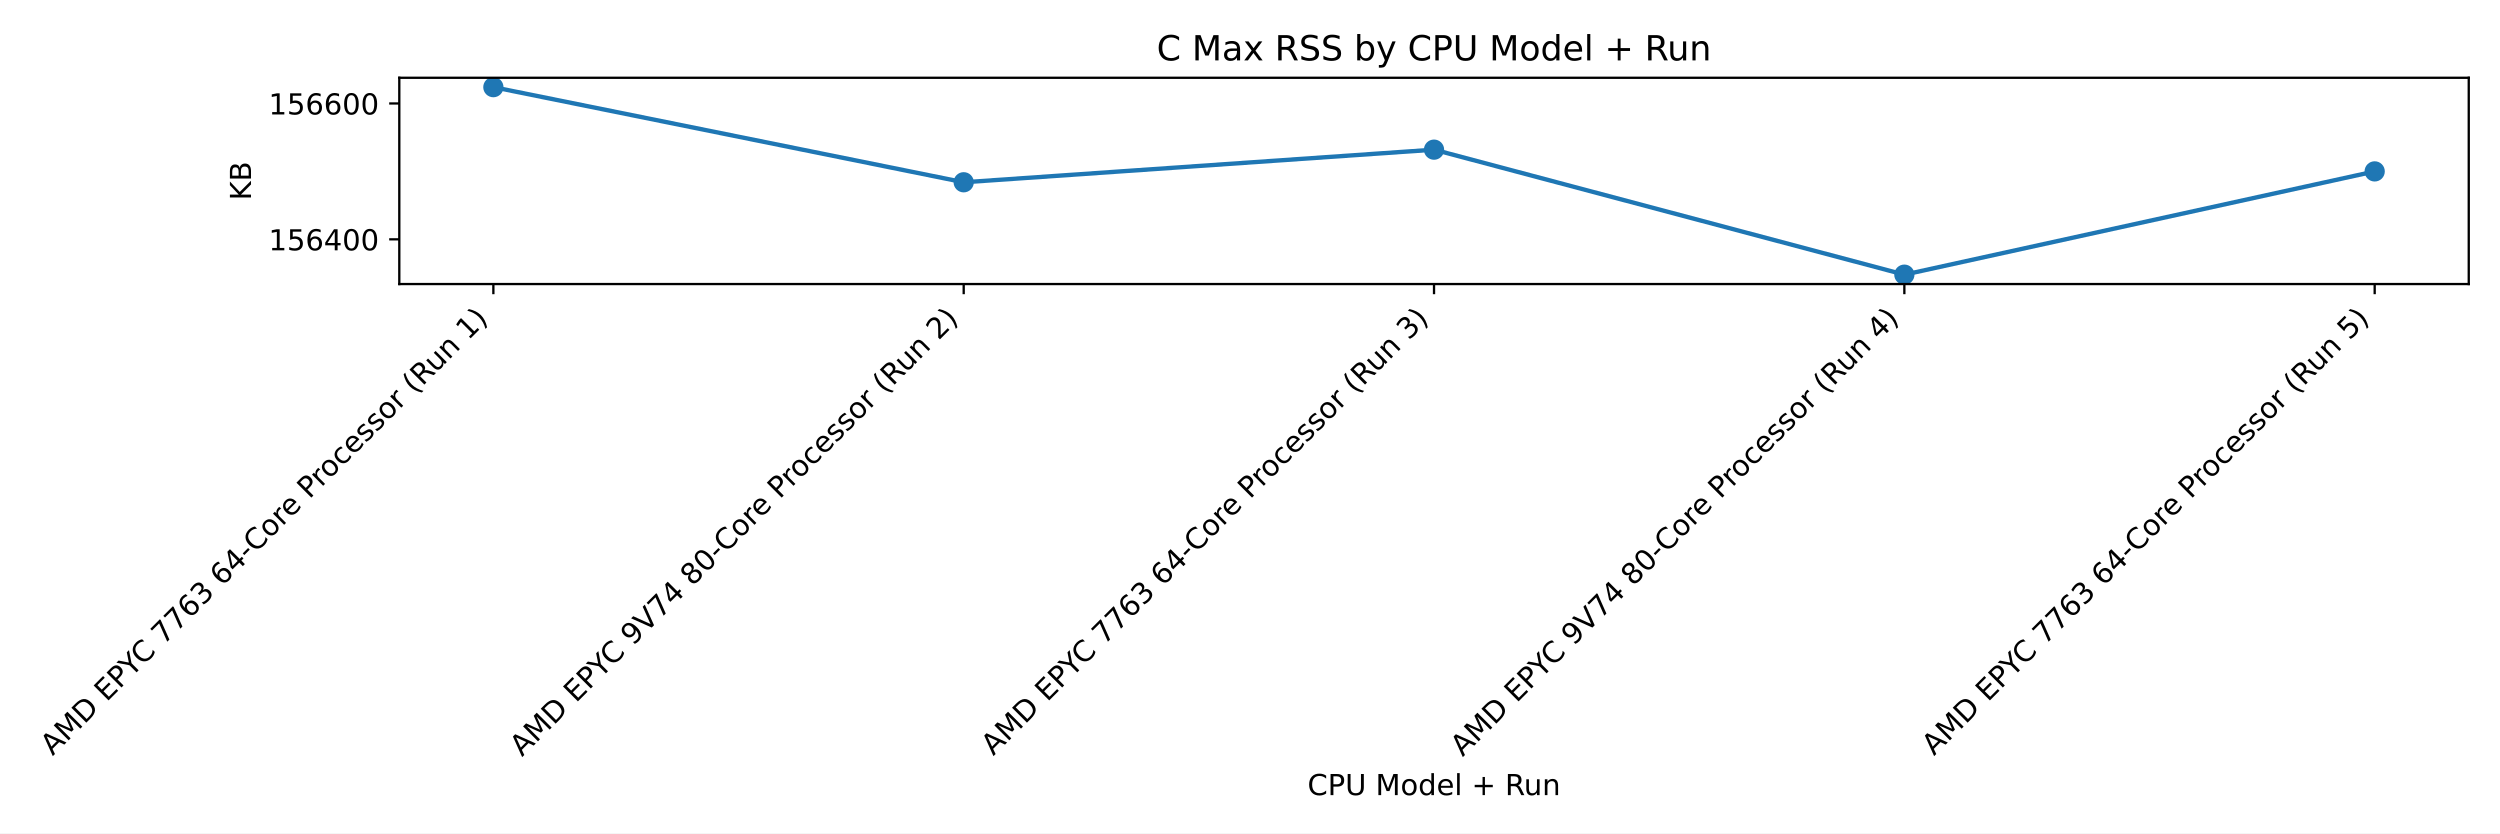
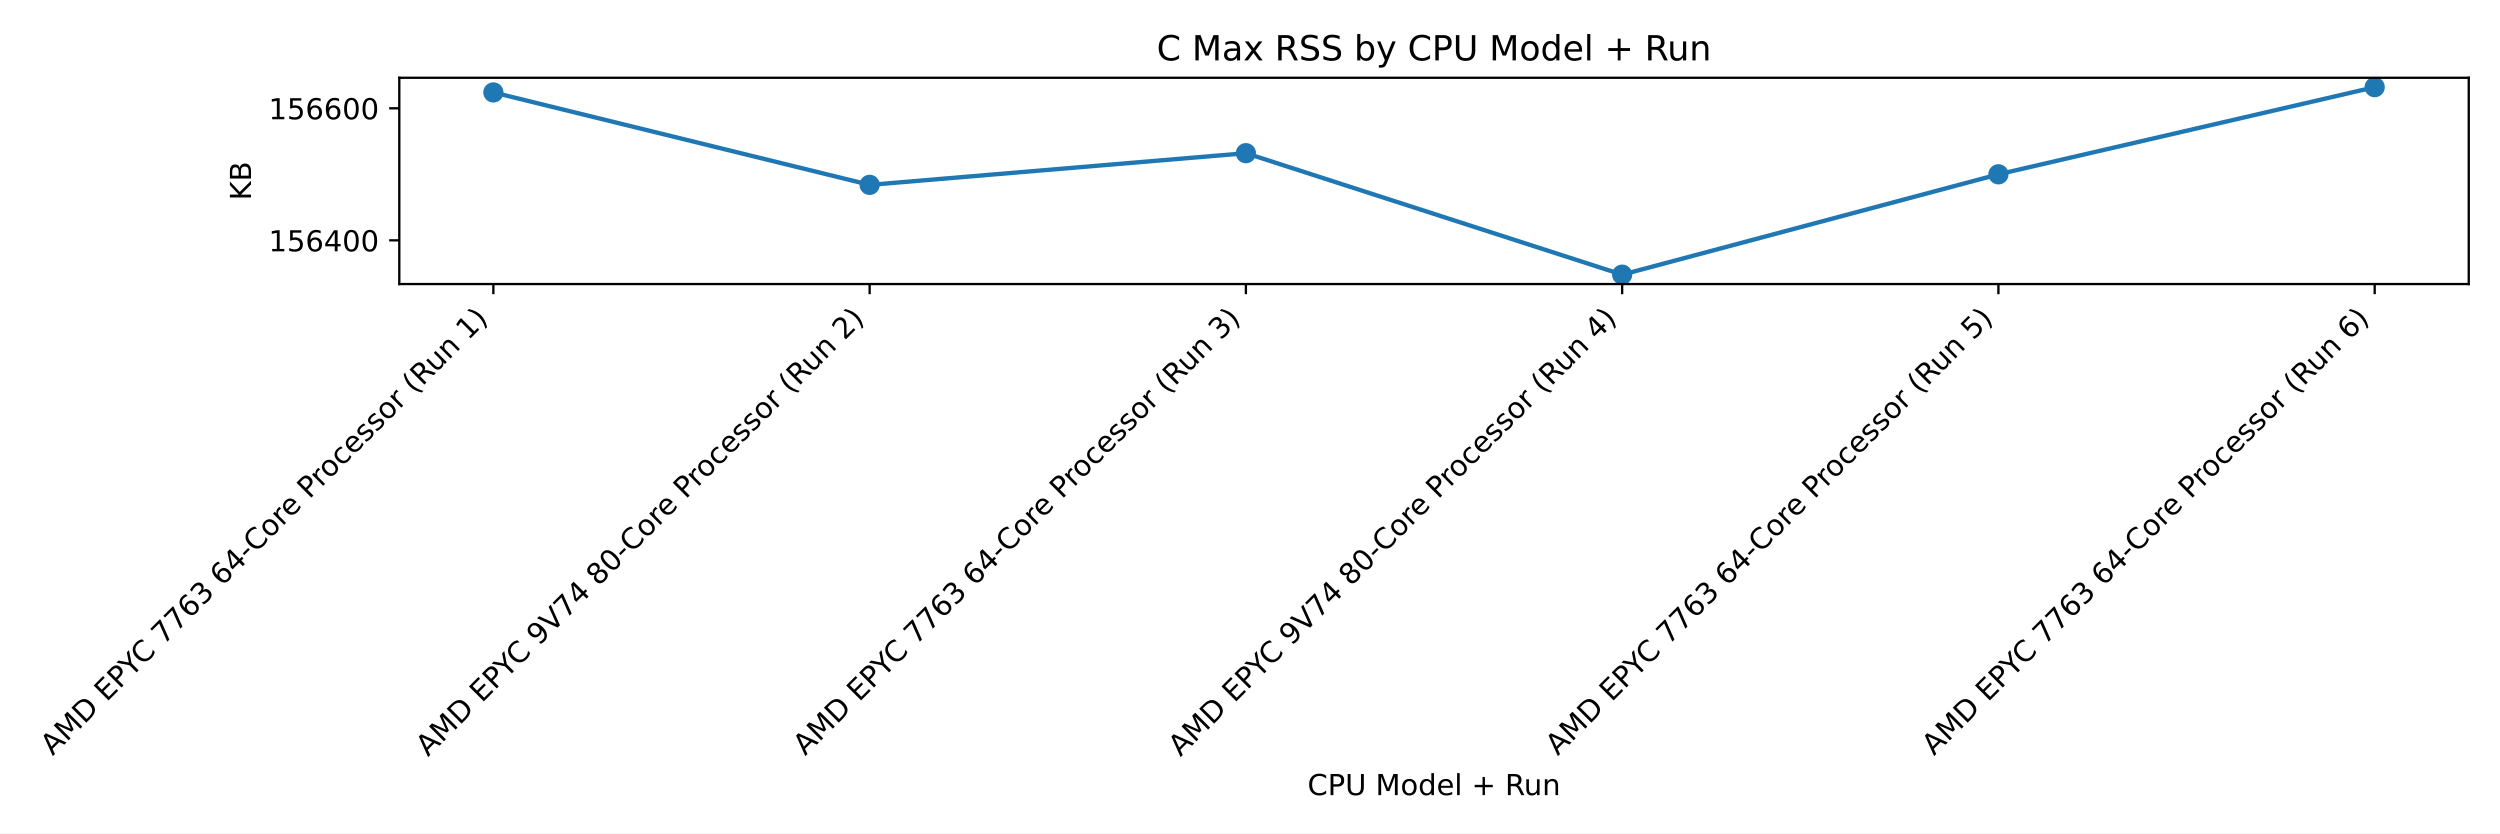
<svg xmlns="http://www.w3.org/2000/svg" xmlns:xlink="http://www.w3.org/1999/xlink" width="864pt" height="288pt" viewBox="0 0 864 288" version="1.1">
  <defs>
    <style type="text/css">*{stroke-linejoin: round; stroke-linecap: butt}</style>
  </defs>
  <g id="figure_1">
    <g id="patch_1">
      <path d="M 0 288  L 864 288  L 864 0  L 0 0  z " style="fill: #ffffff" />
    </g>
    <g id="axes_1">
      <g id="patch_2">
        <path d="M 137.999 98.166  L 853.2 98.166  L 853.2 26.88  L 137.999 26.88  z " style="fill: #ffffff" />
      </g>
      <g id="matplotlib.axis_1">
        <g id="xtick_1">
          <g id="line2d_1">
            <defs>
-               <path id="mcb0c5d08dc" d="M 0 0  L 0 3.5  " style="stroke: #000000; stroke-width: 0.8" />
+               <path id="m7f51d9551e" d="M 0 0  L 0 3.5  " style="stroke: #000000; stroke-width: 0.8" />
            </defs>
            <g>
-               <use xlink:href="#mcb0c5d08dc" x="170.508" y="98.166" style="stroke: #000000; stroke-width: 0.8" />
+               <use xlink:href="#m7f51d9551e" x="170.508" y="98.166" style="stroke: #000000; stroke-width: 0.8" />
            </g>
          </g>
          <g id="text_1">
            <g transform="translate(18.19508 261.3818) rotate(-45) scale(0.1 -0.1)">
              <defs>
                <path id="DejaVuSans-41" d="M 2188 4044  L 1331 1722  L 3047 1722  L 2188 4044  z M 1831 4666  L 2547 4666  L 4325 0  L 3669 0  L 3244 1197  L 1141 1197  L 716 0  L 50 0  L 1831 4666  z " transform="scale(0.015625)" />
                <path id="DejaVuSans-4d" d="M 628 4666  L 1569 4666  L 2759 1491  L 3956 4666  L 4897 4666  L 4897 0  L 4281 0  L 4281 4097  L 3078 897  L 2444 897  L 1241 4097  L 1241 0  L 628 0  L 628 4666  z " transform="scale(0.015625)" />
                <path id="DejaVuSans-44" d="M 1259 4147  L 1259 519  L 2022 519  Q 2988 519 3436 956  Q 3884 1394 3884 2338  Q 3884 3275 3436 3711  Q 2988 4147 2022 4147  L 1259 4147  z M 628 4666  L 1925 4666  Q 3281 4666 3915 4102  Q 4550 3538 4550 2338  Q 4550 1131 3912 565  Q 3275 0 1925 0  L 628 0  L 628 4666  z " transform="scale(0.015625)" />
                <path id="DejaVuSans-20" transform="scale(0.015625)" />
                <path id="DejaVuSans-45" d="M 628 4666  L 3578 4666  L 3578 4134  L 1259 4134  L 1259 2753  L 3481 2753  L 3481 2222  L 1259 2222  L 1259 531  L 3634 531  L 3634 0  L 628 0  L 628 4666  z " transform="scale(0.015625)" />
                <path id="DejaVuSans-50" d="M 1259 4147  L 1259 2394  L 2053 2394  Q 2494 2394 2734 2622  Q 2975 2850 2975 3272  Q 2975 3691 2734 3919  Q 2494 4147 2053 4147  L 1259 4147  z M 628 4666  L 2053 4666  Q 2838 4666 3239 4311  Q 3641 3956 3641 3272  Q 3641 2581 3239 2228  Q 2838 1875 2053 1875  L 1259 1875  L 1259 0  L 628 0  L 628 4666  z " transform="scale(0.015625)" />
                <path id="DejaVuSans-59" d="M -13 4666  L 666 4666  L 1959 2747  L 3244 4666  L 3922 4666  L 2272 2222  L 2272 0  L 1638 0  L 1638 2222  L -13 4666  z " transform="scale(0.015625)" />
                <path id="DejaVuSans-43" d="M 4122 4306  L 4122 3641  Q 3803 3938 3442 4084  Q 3081 4231 2675 4231  Q 1875 4231 1450 3742  Q 1025 3253 1025 2328  Q 1025 1406 1450 917  Q 1875 428 2675 428  Q 3081 428 3442 575  Q 3803 722 4122 1019  L 4122 359  Q 3791 134 3420 21  Q 3050 -91 2638 -91  Q 1578 -91 968 557  Q 359 1206 359 2328  Q 359 3453 968 4101  Q 1578 4750 2638 4750  Q 3056 4750 3426 4639  Q 3797 4528 4122 4306  z " transform="scale(0.015625)" />
                <path id="DejaVuSans-37" d="M 525 4666  L 3525 4666  L 3525 4397  L 1831 0  L 1172 0  L 2766 4134  L 525 4134  L 525 4666  z " transform="scale(0.015625)" />
                <path id="DejaVuSans-36" d="M 2113 2584  Q 1688 2584 1439 2293  Q 1191 2003 1191 1497  Q 1191 994 1439 701  Q 1688 409 2113 409  Q 2538 409 2786 701  Q 3034 994 3034 1497  Q 3034 2003 2786 2293  Q 2538 2584 2113 2584  z M 3366 4563  L 3366 3988  Q 3128 4100 2886 4159  Q 2644 4219 2406 4219  Q 1781 4219 1451 3797  Q 1122 3375 1075 2522  Q 1259 2794 1537 2939  Q 1816 3084 2150 3084  Q 2853 3084 3261 2657  Q 3669 2231 3669 1497  Q 3669 778 3244 343  Q 2819 -91 2113 -91  Q 1303 -91 875 529  Q 447 1150 447 2328  Q 447 3434 972 4092  Q 1497 4750 2381 4750  Q 2619 4750 2861 4703  Q 3103 4656 3366 4563  z " transform="scale(0.015625)" />
                <path id="DejaVuSans-33" d="M 2597 2516  Q 3050 2419 3304 2112  Q 3559 1806 3559 1356  Q 3559 666 3084 287  Q 2609 -91 1734 -91  Q 1441 -91 1130 -33  Q 819 25 488 141  L 488 750  Q 750 597 1062 519  Q 1375 441 1716 441  Q 2309 441 2620 675  Q 2931 909 2931 1356  Q 2931 1769 2642 2001  Q 2353 2234 1838 2234  L 1294 2234  L 1294 2753  L 1863 2753  Q 2328 2753 2575 2939  Q 2822 3125 2822 3475  Q 2822 3834 2567 4026  Q 2313 4219 1838 4219  Q 1578 4219 1281 4162  Q 984 4106 628 3988  L 628 4550  Q 988 4650 1302 4700  Q 1616 4750 1894 4750  Q 2613 4750 3031 4423  Q 3450 4097 3450 3541  Q 3450 3153 3228 2886  Q 3006 2619 2597 2516  z " transform="scale(0.015625)" />
                <path id="DejaVuSans-34" d="M 2419 4116  L 825 1625  L 2419 1625  L 2419 4116  z M 2253 4666  L 3047 4666  L 3047 1625  L 3713 1625  L 3713 1100  L 3047 1100  L 3047 0  L 2419 0  L 2419 1100  L 313 1100  L 313 1709  L 2253 4666  z " transform="scale(0.015625)" />
                <path id="DejaVuSans-2d" d="M 313 2009  L 1997 2009  L 1997 1497  L 313 1497  L 313 2009  z " transform="scale(0.015625)" />
                <path id="DejaVuSans-6f" d="M 1959 3097  Q 1497 3097 1228 2736  Q 959 2375 959 1747  Q 959 1119 1226 758  Q 1494 397 1959 397  Q 2419 397 2687 759  Q 2956 1122 2956 1747  Q 2956 2369 2687 2733  Q 2419 3097 1959 3097  z M 1959 3584  Q 2709 3584 3137 3096  Q 3566 2609 3566 1747  Q 3566 888 3137 398  Q 2709 -91 1959 -91  Q 1206 -91 779 398  Q 353 888 353 1747  Q 353 2609 779 3096  Q 1206 3584 1959 3584  z " transform="scale(0.015625)" />
                <path id="DejaVuSans-72" d="M 2631 2963  Q 2534 3019 2420 3045  Q 2306 3072 2169 3072  Q 1681 3072 1420 2755  Q 1159 2438 1159 1844  L 1159 0  L 581 0  L 581 3500  L 1159 3500  L 1159 2956  Q 1341 3275 1631 3429  Q 1922 3584 2338 3584  Q 2397 3584 2469 3576  Q 2541 3569 2628 3553  L 2631 2963  z " transform="scale(0.015625)" />
                <path id="DejaVuSans-65" d="M 3597 1894  L 3597 1613  L 953 1613  Q 991 1019 1311 708  Q 1631 397 2203 397  Q 2534 397 2845 478  Q 3156 559 3463 722  L 3463 178  Q 3153 47 2828 -22  Q 2503 -91 2169 -91  Q 1331 -91 842 396  Q 353 884 353 1716  Q 353 2575 817 3079  Q 1281 3584 2069 3584  Q 2775 3584 3186 3129  Q 3597 2675 3597 1894  z M 3022 2063  Q 3016 2534 2758 2815  Q 2500 3097 2075 3097  Q 1594 3097 1305 2825  Q 1016 2553 972 2059  L 3022 2063  z " transform="scale(0.015625)" />
                <path id="DejaVuSans-63" d="M 3122 3366  L 3122 2828  Q 2878 2963 2633 3030  Q 2388 3097 2138 3097  Q 1578 3097 1268 2742  Q 959 2388 959 1747  Q 959 1106 1268 751  Q 1578 397 2138 397  Q 2388 397 2633 464  Q 2878 531 3122 666  L 3122 134  Q 2881 22 2623 -34  Q 2366 -91 2075 -91  Q 1284 -91 818 406  Q 353 903 353 1747  Q 353 2603 823 3093  Q 1294 3584 2113 3584  Q 2378 3584 2631 3529  Q 2884 3475 3122 3366  z " transform="scale(0.015625)" />
                <path id="DejaVuSans-73" d="M 2834 3397  L 2834 2853  Q 2591 2978 2328 3040  Q 2066 3103 1784 3103  Q 1356 3103 1142 2972  Q 928 2841 928 2578  Q 928 2378 1081 2264  Q 1234 2150 1697 2047  L 1894 2003  Q 2506 1872 2764 1633  Q 3022 1394 3022 966  Q 3022 478 2636 193  Q 2250 -91 1575 -91  Q 1294 -91 989 -36  Q 684 19 347 128  L 347 722  Q 666 556 975 473  Q 1284 391 1588 391  Q 1994 391 2212 530  Q 2431 669 2431 922  Q 2431 1156 2273 1281  Q 2116 1406 1581 1522  L 1381 1569  Q 847 1681 609 1914  Q 372 2147 372 2553  Q 372 3047 722 3315  Q 1072 3584 1716 3584  Q 2034 3584 2315 3537  Q 2597 3491 2834 3397  z " transform="scale(0.015625)" />
                <path id="DejaVuSans-28" d="M 1984 4856  Q 1566 4138 1362 3434  Q 1159 2731 1159 2009  Q 1159 1288 1364 580  Q 1569 -128 1984 -844  L 1484 -844  Q 1016 -109 783 600  Q 550 1309 550 2009  Q 550 2706 781 3412  Q 1013 4119 1484 4856  L 1984 4856  z " transform="scale(0.015625)" />
                <path id="DejaVuSans-52" d="M 2841 2188  Q 3044 2119 3236 1894  Q 3428 1669 3622 1275  L 4263 0  L 3584 0  L 2988 1197  Q 2756 1666 2539 1819  Q 2322 1972 1947 1972  L 1259 1972  L 1259 0  L 628 0  L 628 4666  L 2053 4666  Q 2853 4666 3247 4331  Q 3641 3997 3641 3322  Q 3641 2881 3436 2590  Q 3231 2300 2841 2188  z M 1259 4147  L 1259 2491  L 2053 2491  Q 2509 2491 2742 2702  Q 2975 2913 2975 3322  Q 2975 3731 2742 3939  Q 2509 4147 2053 4147  L 1259 4147  z " transform="scale(0.015625)" />
                <path id="DejaVuSans-75" d="M 544 1381  L 544 3500  L 1119 3500  L 1119 1403  Q 1119 906 1312 657  Q 1506 409 1894 409  Q 2359 409 2629 706  Q 2900 1003 2900 1516  L 2900 3500  L 3475 3500  L 3475 0  L 2900 0  L 2900 538  Q 2691 219 2414 64  Q 2138 -91 1772 -91  Q 1169 -91 856 284  Q 544 659 544 1381  z M 1991 3584  L 1991 3584  z " transform="scale(0.015625)" />
                <path id="DejaVuSans-6e" d="M 3513 2113  L 3513 0  L 2938 0  L 2938 2094  Q 2938 2591 2744 2837  Q 2550 3084 2163 3084  Q 1697 3084 1428 2787  Q 1159 2491 1159 1978  L 1159 0  L 581 0  L 581 3500  L 1159 3500  L 1159 2956  Q 1366 3272 1645 3428  Q 1925 3584 2291 3584  Q 2894 3584 3203 3211  Q 3513 2838 3513 2113  z " transform="scale(0.015625)" />
                <path id="DejaVuSans-31" d="M 794 531  L 1825 531  L 1825 4091  L 703 3866  L 703 4441  L 1819 4666  L 2450 4666  L 2450 531  L 3481 531  L 3481 0  L 794 0  L 794 531  z " transform="scale(0.015625)" />
                <path id="DejaVuSans-29" d="M 513 4856  L 1013 4856  Q 1481 4119 1714 3412  Q 1947 2706 1947 2009  Q 1947 1309 1714 600  Q 1481 -109 1013 -844  L 513 -844  Q 928 -128 1133 580  Q 1338 1288 1338 2009  Q 1338 2731 1133 3434  Q 928 4138 513 4856  z " transform="scale(0.015625)" />
              </defs>
              <use xlink:href="#DejaVuSans-41" />
              <use xlink:href="#DejaVuSans-4d" transform="translate(68.4082 0)" />
              <use xlink:href="#DejaVuSans-44" transform="translate(154.6875 0)" />
              <use xlink:href="#DejaVuSans-20" transform="translate(231.6895 0)" />
              <use xlink:href="#DejaVuSans-45" transform="translate(263.4766 0)" />
              <use xlink:href="#DejaVuSans-50" transform="translate(326.6602 0)" />
              <use xlink:href="#DejaVuSans-59" transform="translate(384.7129 0)" />
              <use xlink:href="#DejaVuSans-43" transform="translate(440.2969 0)" />
              <use xlink:href="#DejaVuSans-20" transform="translate(510.1211 0)" />
              <use xlink:href="#DejaVuSans-37" transform="translate(541.9082 0)" />
              <use xlink:href="#DejaVuSans-37" transform="translate(605.5312 0)" />
              <use xlink:href="#DejaVuSans-36" transform="translate(669.1543 0)" />
              <use xlink:href="#DejaVuSans-33" transform="translate(732.7773 0)" />
              <use xlink:href="#DejaVuSans-20" transform="translate(796.4004 0)" />
              <use xlink:href="#DejaVuSans-36" transform="translate(828.1875 0)" />
              <use xlink:href="#DejaVuSans-34" transform="translate(891.8105 0)" />
              <use xlink:href="#DejaVuSans-2d" transform="translate(955.4336 0)" />
              <use xlink:href="#DejaVuSans-43" transform="translate(991.5176 0)" />
              <use xlink:href="#DejaVuSans-6f" transform="translate(1061.342 0)" />
              <use xlink:href="#DejaVuSans-72" transform="translate(1122.523 0)" />
              <use xlink:href="#DejaVuSans-65" transform="translate(1161.387 0)" />
              <use xlink:href="#DejaVuSans-20" transform="translate(1222.91 0)" />
              <use xlink:href="#DejaVuSans-50" transform="translate(1254.697 0)" />
              <use xlink:href="#DejaVuSans-72" transform="translate(1313.25 0)" />
              <use xlink:href="#DejaVuSans-6f" transform="translate(1352.113 0)" />
              <use xlink:href="#DejaVuSans-63" transform="translate(1413.295 0)" />
              <use xlink:href="#DejaVuSans-65" transform="translate(1468.275 0)" />
              <use xlink:href="#DejaVuSans-73" transform="translate(1529.799 0)" />
              <use xlink:href="#DejaVuSans-73" transform="translate(1581.898 0)" />
              <use xlink:href="#DejaVuSans-6f" transform="translate(1633.998 0)" />
              <use xlink:href="#DejaVuSans-72" transform="translate(1695.18 0)" />
              <use xlink:href="#DejaVuSans-20" transform="translate(1736.293 0)" />
              <use xlink:href="#DejaVuSans-28" transform="translate(1768.08 0)" />
              <use xlink:href="#DejaVuSans-52" transform="translate(1807.094 0)" />
              <use xlink:href="#DejaVuSans-75" transform="translate(1872.076 0)" />
              <use xlink:href="#DejaVuSans-6e" transform="translate(1935.455 0)" />
              <use xlink:href="#DejaVuSans-20" transform="translate(1998.834 0)" />
              <use xlink:href="#DejaVuSans-31" transform="translate(2030.621 0)" />
              <use xlink:href="#DejaVuSans-29" transform="translate(2094.244 0)" />
            </g>
          </g>
        </g>
        <g id="xtick_2">
          <g id="line2d_2">
            <g>
-               <use xlink:href="#mcb0c5d08dc" x="333.054" y="98.166" style="stroke: #000000; stroke-width: 0.8" />
+               <use xlink:href="#m7f51d9551e" x="300.545" y="98.166" style="stroke: #000000; stroke-width: 0.8" />
            </g>
          </g>
          <g id="text_2">
-             <g transform="translate(180.4027 261.7199) rotate(-45) scale(0.1 -0.1)">
+             <g transform="translate(147.8935 261.7199) rotate(-45) scale(0.1 -0.1)">
              <defs>
                <path id="DejaVuSans-39" d="M 703 97  L 703 672  Q 941 559 1184 500  Q 1428 441 1663 441  Q 2288 441 2617 861  Q 2947 1281 2994 2138  Q 2813 1869 2534 1725  Q 2256 1581 1919 1581  Q 1219 1581 811 2004  Q 403 2428 403 3163  Q 403 3881 828 4315  Q 1253 4750 1959 4750  Q 2769 4750 3195 4129  Q 3622 3509 3622 2328  Q 3622 1225 3098 567  Q 2575 -91 1691 -91  Q 1453 -91 1209 -44  Q 966 3 703 97  z M 1959 2075  Q 2384 2075 2632 2365  Q 2881 2656 2881 3163  Q 2881 3666 2632 3958  Q 2384 4250 1959 4250  Q 1534 4250 1286 3958  Q 1038 3666 1038 3163  Q 1038 2656 1286 2365  Q 1534 2075 1959 2075  z " transform="scale(0.015625)" />
                <path id="DejaVuSans-56" d="M 1831 0  L 50 4666  L 709 4666  L 2188 738  L 3669 4666  L 4325 4666  L 2547 0  L 1831 0  z " transform="scale(0.015625)" />
                <path id="DejaVuSans-38" d="M 2034 2216  Q 1584 2216 1326 1975  Q 1069 1734 1069 1313  Q 1069 891 1326 650  Q 1584 409 2034 409  Q 2484 409 2743 651  Q 3003 894 3003 1313  Q 3003 1734 2745 1975  Q 2488 2216 2034 2216  z M 1403 2484  Q 997 2584 770 2862  Q 544 3141 544 3541  Q 544 4100 942 4425  Q 1341 4750 2034 4750  Q 2731 4750 3128 4425  Q 3525 4100 3525 3541  Q 3525 3141 3298 2862  Q 3072 2584 2669 2484  Q 3125 2378 3379 2068  Q 3634 1759 3634 1313  Q 3634 634 3220 271  Q 2806 -91 2034 -91  Q 1263 -91 848 271  Q 434 634 434 1313  Q 434 1759 690 2068  Q 947 2378 1403 2484  z M 1172 3481  Q 1172 3119 1398 2916  Q 1625 2713 2034 2713  Q 2441 2713 2670 2916  Q 2900 3119 2900 3481  Q 2900 3844 2670 4047  Q 2441 4250 2034 4250  Q 1625 4250 1398 4047  Q 1172 3844 1172 3481  z " transform="scale(0.015625)" />
                <path id="DejaVuSans-30" d="M 2034 4250  Q 1547 4250 1301 3770  Q 1056 3291 1056 2328  Q 1056 1369 1301 889  Q 1547 409 2034 409  Q 2525 409 2770 889  Q 3016 1369 3016 2328  Q 3016 3291 2770 3770  Q 2525 4250 2034 4250  z M 2034 4750  Q 2819 4750 3233 4129  Q 3647 3509 3647 2328  Q 3647 1150 3233 529  Q 2819 -91 2034 -91  Q 1250 -91 836 529  Q 422 1150 422 2328  Q 422 3509 836 4129  Q 1250 4750 2034 4750  z " transform="scale(0.015625)" />
                <path id="DejaVuSans-32" d="M 1228 531  L 3431 531  L 3431 0  L 469 0  L 469 531  Q 828 903 1448 1529  Q 2069 2156 2228 2338  Q 2531 2678 2651 2914  Q 2772 3150 2772 3378  Q 2772 3750 2511 3984  Q 2250 4219 1831 4219  Q 1534 4219 1204 4116  Q 875 4013 500 3803  L 500 4441  Q 881 4594 1212 4672  Q 1544 4750 1819 4750  Q 2544 4750 2975 4387  Q 3406 4025 3406 3419  Q 3406 3131 3298 2873  Q 3191 2616 2906 2266  Q 2828 2175 2409 1742  Q 1991 1309 1228 531  z " transform="scale(0.015625)" />
              </defs>
              <use xlink:href="#DejaVuSans-41" />
              <use xlink:href="#DejaVuSans-4d" transform="translate(68.4082 0)" />
              <use xlink:href="#DejaVuSans-44" transform="translate(154.6875 0)" />
              <use xlink:href="#DejaVuSans-20" transform="translate(231.6895 0)" />
              <use xlink:href="#DejaVuSans-45" transform="translate(263.4766 0)" />
              <use xlink:href="#DejaVuSans-50" transform="translate(326.6602 0)" />
              <use xlink:href="#DejaVuSans-59" transform="translate(384.7129 0)" />
              <use xlink:href="#DejaVuSans-43" transform="translate(440.2969 0)" />
              <use xlink:href="#DejaVuSans-20" transform="translate(510.1211 0)" />
              <use xlink:href="#DejaVuSans-39" transform="translate(541.9082 0)" />
              <use xlink:href="#DejaVuSans-56" transform="translate(605.5312 0)" />
              <use xlink:href="#DejaVuSans-37" transform="translate(673.9395 0)" />
              <use xlink:href="#DejaVuSans-34" transform="translate(737.5625 0)" />
              <use xlink:href="#DejaVuSans-20" transform="translate(801.1855 0)" />
              <use xlink:href="#DejaVuSans-38" transform="translate(832.9727 0)" />
              <use xlink:href="#DejaVuSans-30" transform="translate(896.5957 0)" />
              <use xlink:href="#DejaVuSans-2d" transform="translate(960.2188 0)" />
              <use xlink:href="#DejaVuSans-43" transform="translate(996.3027 0)" />
              <use xlink:href="#DejaVuSans-6f" transform="translate(1066.127 0)" />
              <use xlink:href="#DejaVuSans-72" transform="translate(1127.309 0)" />
              <use xlink:href="#DejaVuSans-65" transform="translate(1166.172 0)" />
              <use xlink:href="#DejaVuSans-20" transform="translate(1227.695 0)" />
              <use xlink:href="#DejaVuSans-50" transform="translate(1259.482 0)" />
              <use xlink:href="#DejaVuSans-72" transform="translate(1318.035 0)" />
              <use xlink:href="#DejaVuSans-6f" transform="translate(1356.898 0)" />
              <use xlink:href="#DejaVuSans-63" transform="translate(1418.08 0)" />
              <use xlink:href="#DejaVuSans-65" transform="translate(1473.061 0)" />
              <use xlink:href="#DejaVuSans-73" transform="translate(1534.584 0)" />
              <use xlink:href="#DejaVuSans-73" transform="translate(1586.684 0)" />
              <use xlink:href="#DejaVuSans-6f" transform="translate(1638.783 0)" />
              <use xlink:href="#DejaVuSans-72" transform="translate(1699.965 0)" />
              <use xlink:href="#DejaVuSans-20" transform="translate(1741.078 0)" />
              <use xlink:href="#DejaVuSans-28" transform="translate(1772.865 0)" />
              <use xlink:href="#DejaVuSans-52" transform="translate(1811.879 0)" />
              <use xlink:href="#DejaVuSans-75" transform="translate(1876.861 0)" />
              <use xlink:href="#DejaVuSans-6e" transform="translate(1940.24 0)" />
              <use xlink:href="#DejaVuSans-20" transform="translate(2003.619 0)" />
              <use xlink:href="#DejaVuSans-32" transform="translate(2035.406 0)" />
              <use xlink:href="#DejaVuSans-29" transform="translate(2099.029 0)" />
            </g>
          </g>
        </g>
        <g id="xtick_3">
          <g id="line2d_3">
            <g>
-               <use xlink:href="#mcb0c5d08dc" x="495.599" y="98.166" style="stroke: #000000; stroke-width: 0.8" />
+               <use xlink:href="#m7f51d9551e" x="430.581" y="98.166" style="stroke: #000000; stroke-width: 0.8" />
            </g>
          </g>
          <g id="text_3">
-             <g transform="translate(343.2865 261.3818) rotate(-45) scale(0.1 -0.1)">
+             <g transform="translate(278.2682 261.3818) rotate(-45) scale(0.1 -0.1)">
              <use xlink:href="#DejaVuSans-41" />
              <use xlink:href="#DejaVuSans-4d" transform="translate(68.4082 0)" />
              <use xlink:href="#DejaVuSans-44" transform="translate(154.6875 0)" />
              <use xlink:href="#DejaVuSans-20" transform="translate(231.6895 0)" />
              <use xlink:href="#DejaVuSans-45" transform="translate(263.4766 0)" />
              <use xlink:href="#DejaVuSans-50" transform="translate(326.6602 0)" />
              <use xlink:href="#DejaVuSans-59" transform="translate(384.7129 0)" />
              <use xlink:href="#DejaVuSans-43" transform="translate(440.2969 0)" />
              <use xlink:href="#DejaVuSans-20" transform="translate(510.1211 0)" />
              <use xlink:href="#DejaVuSans-37" transform="translate(541.9082 0)" />
              <use xlink:href="#DejaVuSans-37" transform="translate(605.5312 0)" />
              <use xlink:href="#DejaVuSans-36" transform="translate(669.1543 0)" />
              <use xlink:href="#DejaVuSans-33" transform="translate(732.7773 0)" />
              <use xlink:href="#DejaVuSans-20" transform="translate(796.4004 0)" />
              <use xlink:href="#DejaVuSans-36" transform="translate(828.1875 0)" />
              <use xlink:href="#DejaVuSans-34" transform="translate(891.8105 0)" />
              <use xlink:href="#DejaVuSans-2d" transform="translate(955.4336 0)" />
              <use xlink:href="#DejaVuSans-43" transform="translate(991.5176 0)" />
              <use xlink:href="#DejaVuSans-6f" transform="translate(1061.342 0)" />
              <use xlink:href="#DejaVuSans-72" transform="translate(1122.523 0)" />
              <use xlink:href="#DejaVuSans-65" transform="translate(1161.387 0)" />
              <use xlink:href="#DejaVuSans-20" transform="translate(1222.91 0)" />
              <use xlink:href="#DejaVuSans-50" transform="translate(1254.697 0)" />
              <use xlink:href="#DejaVuSans-72" transform="translate(1313.25 0)" />
              <use xlink:href="#DejaVuSans-6f" transform="translate(1352.113 0)" />
              <use xlink:href="#DejaVuSans-63" transform="translate(1413.295 0)" />
              <use xlink:href="#DejaVuSans-65" transform="translate(1468.275 0)" />
              <use xlink:href="#DejaVuSans-73" transform="translate(1529.799 0)" />
              <use xlink:href="#DejaVuSans-73" transform="translate(1581.898 0)" />
              <use xlink:href="#DejaVuSans-6f" transform="translate(1633.998 0)" />
              <use xlink:href="#DejaVuSans-72" transform="translate(1695.18 0)" />
              <use xlink:href="#DejaVuSans-20" transform="translate(1736.293 0)" />
              <use xlink:href="#DejaVuSans-28" transform="translate(1768.08 0)" />
              <use xlink:href="#DejaVuSans-52" transform="translate(1807.094 0)" />
              <use xlink:href="#DejaVuSans-75" transform="translate(1872.076 0)" />
              <use xlink:href="#DejaVuSans-6e" transform="translate(1935.455 0)" />
              <use xlink:href="#DejaVuSans-20" transform="translate(1998.834 0)" />
              <use xlink:href="#DejaVuSans-33" transform="translate(2030.621 0)" />
              <use xlink:href="#DejaVuSans-29" transform="translate(2094.244 0)" />
            </g>
          </g>
        </g>
        <g id="xtick_4">
          <g id="line2d_4">
            <g>
-               <use xlink:href="#mcb0c5d08dc" x="658.145" y="98.166" style="stroke: #000000; stroke-width: 0.8" />
+               <use xlink:href="#m7f51d9551e" x="560.618" y="98.166" style="stroke: #000000; stroke-width: 0.8" />
            </g>
          </g>
          <g id="text_4">
-             <g transform="translate(505.4941 261.7199) rotate(-45) scale(0.1 -0.1)">
+             <g transform="translate(407.9667 261.7199) rotate(-45) scale(0.1 -0.1)">
              <use xlink:href="#DejaVuSans-41" />
              <use xlink:href="#DejaVuSans-4d" transform="translate(68.4082 0)" />
              <use xlink:href="#DejaVuSans-44" transform="translate(154.6875 0)" />
              <use xlink:href="#DejaVuSans-20" transform="translate(231.6895 0)" />
              <use xlink:href="#DejaVuSans-45" transform="translate(263.4766 0)" />
              <use xlink:href="#DejaVuSans-50" transform="translate(326.6602 0)" />
              <use xlink:href="#DejaVuSans-59" transform="translate(384.7129 0)" />
              <use xlink:href="#DejaVuSans-43" transform="translate(440.2969 0)" />
              <use xlink:href="#DejaVuSans-20" transform="translate(510.1211 0)" />
              <use xlink:href="#DejaVuSans-39" transform="translate(541.9082 0)" />
              <use xlink:href="#DejaVuSans-56" transform="translate(605.5312 0)" />
              <use xlink:href="#DejaVuSans-37" transform="translate(673.9395 0)" />
              <use xlink:href="#DejaVuSans-34" transform="translate(737.5625 0)" />
              <use xlink:href="#DejaVuSans-20" transform="translate(801.1855 0)" />
              <use xlink:href="#DejaVuSans-38" transform="translate(832.9727 0)" />
              <use xlink:href="#DejaVuSans-30" transform="translate(896.5957 0)" />
              <use xlink:href="#DejaVuSans-2d" transform="translate(960.2188 0)" />
              <use xlink:href="#DejaVuSans-43" transform="translate(996.3027 0)" />
              <use xlink:href="#DejaVuSans-6f" transform="translate(1066.127 0)" />
              <use xlink:href="#DejaVuSans-72" transform="translate(1127.309 0)" />
              <use xlink:href="#DejaVuSans-65" transform="translate(1166.172 0)" />
              <use xlink:href="#DejaVuSans-20" transform="translate(1227.695 0)" />
              <use xlink:href="#DejaVuSans-50" transform="translate(1259.482 0)" />
              <use xlink:href="#DejaVuSans-72" transform="translate(1318.035 0)" />
              <use xlink:href="#DejaVuSans-6f" transform="translate(1356.898 0)" />
              <use xlink:href="#DejaVuSans-63" transform="translate(1418.08 0)" />
              <use xlink:href="#DejaVuSans-65" transform="translate(1473.061 0)" />
              <use xlink:href="#DejaVuSans-73" transform="translate(1534.584 0)" />
              <use xlink:href="#DejaVuSans-73" transform="translate(1586.684 0)" />
              <use xlink:href="#DejaVuSans-6f" transform="translate(1638.783 0)" />
              <use xlink:href="#DejaVuSans-72" transform="translate(1699.965 0)" />
              <use xlink:href="#DejaVuSans-20" transform="translate(1741.078 0)" />
              <use xlink:href="#DejaVuSans-28" transform="translate(1772.865 0)" />
              <use xlink:href="#DejaVuSans-52" transform="translate(1811.879 0)" />
              <use xlink:href="#DejaVuSans-75" transform="translate(1876.861 0)" />
              <use xlink:href="#DejaVuSans-6e" transform="translate(1940.24 0)" />
              <use xlink:href="#DejaVuSans-20" transform="translate(2003.619 0)" />
              <use xlink:href="#DejaVuSans-34" transform="translate(2035.406 0)" />
              <use xlink:href="#DejaVuSans-29" transform="translate(2099.029 0)" />
            </g>
          </g>
        </g>
        <g id="xtick_5">
          <g id="line2d_5">
            <g>
-               <use xlink:href="#mcb0c5d08dc" x="820.691" y="98.166" style="stroke: #000000; stroke-width: 0.8" />
+               <use xlink:href="#m7f51d9551e" x="690.654" y="98.166" style="stroke: #000000; stroke-width: 0.8" />
            </g>
          </g>
          <g id="text_5">
-             <g transform="translate(668.3779 261.3818) rotate(-45) scale(0.1 -0.1)">
+             <g transform="translate(538.3413 261.3818) rotate(-45) scale(0.1 -0.1)">
              <defs>
                <path id="DejaVuSans-35" d="M 691 4666  L 3169 4666  L 3169 4134  L 1269 4134  L 1269 2991  Q 1406 3038 1543 3061  Q 1681 3084 1819 3084  Q 2600 3084 3056 2656  Q 3513 2228 3513 1497  Q 3513 744 3044 326  Q 2575 -91 1722 -91  Q 1428 -91 1123 -41  Q 819 9 494 109  L 494 744  Q 775 591 1075 516  Q 1375 441 1709 441  Q 2250 441 2565 725  Q 2881 1009 2881 1497  Q 2881 1984 2565 2268  Q 2250 2553 1709 2553  Q 1456 2553 1204 2497  Q 953 2441 691 2322  L 691 4666  z " transform="scale(0.015625)" />
              </defs>
              <use xlink:href="#DejaVuSans-41" />
              <use xlink:href="#DejaVuSans-4d" transform="translate(68.4082 0)" />
              <use xlink:href="#DejaVuSans-44" transform="translate(154.6875 0)" />
              <use xlink:href="#DejaVuSans-20" transform="translate(231.6895 0)" />
              <use xlink:href="#DejaVuSans-45" transform="translate(263.4766 0)" />
              <use xlink:href="#DejaVuSans-50" transform="translate(326.6602 0)" />
              <use xlink:href="#DejaVuSans-59" transform="translate(384.7129 0)" />
              <use xlink:href="#DejaVuSans-43" transform="translate(440.2969 0)" />
              <use xlink:href="#DejaVuSans-20" transform="translate(510.1211 0)" />
              <use xlink:href="#DejaVuSans-37" transform="translate(541.9082 0)" />
              <use xlink:href="#DejaVuSans-37" transform="translate(605.5312 0)" />
              <use xlink:href="#DejaVuSans-36" transform="translate(669.1543 0)" />
              <use xlink:href="#DejaVuSans-33" transform="translate(732.7773 0)" />
              <use xlink:href="#DejaVuSans-20" transform="translate(796.4004 0)" />
              <use xlink:href="#DejaVuSans-36" transform="translate(828.1875 0)" />
              <use xlink:href="#DejaVuSans-34" transform="translate(891.8105 0)" />
              <use xlink:href="#DejaVuSans-2d" transform="translate(955.4336 0)" />
              <use xlink:href="#DejaVuSans-43" transform="translate(991.5176 0)" />
              <use xlink:href="#DejaVuSans-6f" transform="translate(1061.342 0)" />
              <use xlink:href="#DejaVuSans-72" transform="translate(1122.523 0)" />
              <use xlink:href="#DejaVuSans-65" transform="translate(1161.387 0)" />
              <use xlink:href="#DejaVuSans-20" transform="translate(1222.91 0)" />
              <use xlink:href="#DejaVuSans-50" transform="translate(1254.697 0)" />
              <use xlink:href="#DejaVuSans-72" transform="translate(1313.25 0)" />
              <use xlink:href="#DejaVuSans-6f" transform="translate(1352.113 0)" />
              <use xlink:href="#DejaVuSans-63" transform="translate(1413.295 0)" />
              <use xlink:href="#DejaVuSans-65" transform="translate(1468.275 0)" />
              <use xlink:href="#DejaVuSans-73" transform="translate(1529.799 0)" />
              <use xlink:href="#DejaVuSans-73" transform="translate(1581.898 0)" />
              <use xlink:href="#DejaVuSans-6f" transform="translate(1633.998 0)" />
              <use xlink:href="#DejaVuSans-72" transform="translate(1695.18 0)" />
              <use xlink:href="#DejaVuSans-20" transform="translate(1736.293 0)" />
              <use xlink:href="#DejaVuSans-28" transform="translate(1768.08 0)" />
              <use xlink:href="#DejaVuSans-52" transform="translate(1807.094 0)" />
              <use xlink:href="#DejaVuSans-75" transform="translate(1872.076 0)" />
              <use xlink:href="#DejaVuSans-6e" transform="translate(1935.455 0)" />
              <use xlink:href="#DejaVuSans-20" transform="translate(1998.834 0)" />
              <use xlink:href="#DejaVuSans-35" transform="translate(2030.621 0)" />
              <use xlink:href="#DejaVuSans-29" transform="translate(2094.244 0)" />
            </g>
          </g>
        </g>
-         <g id="text_6">
+         <g id="xtick_6">
+           <g id="line2d_6">
+             <g>
+               <use xlink:href="#m7f51d9551e" x="820.691" y="98.166" style="stroke: #000000; stroke-width: 0.8" />
+             </g>
+           </g>
+           <g id="text_6">
+             <g transform="translate(668.3779 261.3818) rotate(-45) scale(0.1 -0.1)">
+               <use xlink:href="#DejaVuSans-41" />
+               <use xlink:href="#DejaVuSans-4d" transform="translate(68.4082 0)" />
+               <use xlink:href="#DejaVuSans-44" transform="translate(154.6875 0)" />
+               <use xlink:href="#DejaVuSans-20" transform="translate(231.6895 0)" />
+               <use xlink:href="#DejaVuSans-45" transform="translate(263.4766 0)" />
+               <use xlink:href="#DejaVuSans-50" transform="translate(326.6602 0)" />
+               <use xlink:href="#DejaVuSans-59" transform="translate(384.7129 0)" />
+               <use xlink:href="#DejaVuSans-43" transform="translate(440.2969 0)" />
+               <use xlink:href="#DejaVuSans-20" transform="translate(510.1211 0)" />
+               <use xlink:href="#DejaVuSans-37" transform="translate(541.9082 0)" />
+               <use xlink:href="#DejaVuSans-37" transform="translate(605.5312 0)" />
+               <use xlink:href="#DejaVuSans-36" transform="translate(669.1543 0)" />
+               <use xlink:href="#DejaVuSans-33" transform="translate(732.7773 0)" />
+               <use xlink:href="#DejaVuSans-20" transform="translate(796.4004 0)" />
+               <use xlink:href="#DejaVuSans-36" transform="translate(828.1875 0)" />
+               <use xlink:href="#DejaVuSans-34" transform="translate(891.8105 0)" />
+               <use xlink:href="#DejaVuSans-2d" transform="translate(955.4336 0)" />
+               <use xlink:href="#DejaVuSans-43" transform="translate(991.5176 0)" />
+               <use xlink:href="#DejaVuSans-6f" transform="translate(1061.342 0)" />
+               <use xlink:href="#DejaVuSans-72" transform="translate(1122.523 0)" />
+               <use xlink:href="#DejaVuSans-65" transform="translate(1161.387 0)" />
+               <use xlink:href="#DejaVuSans-20" transform="translate(1222.91 0)" />
+               <use xlink:href="#DejaVuSans-50" transform="translate(1254.697 0)" />
+               <use xlink:href="#DejaVuSans-72" transform="translate(1313.25 0)" />
+               <use xlink:href="#DejaVuSans-6f" transform="translate(1352.113 0)" />
+               <use xlink:href="#DejaVuSans-63" transform="translate(1413.295 0)" />
+               <use xlink:href="#DejaVuSans-65" transform="translate(1468.275 0)" />
+               <use xlink:href="#DejaVuSans-73" transform="translate(1529.799 0)" />
+               <use xlink:href="#DejaVuSans-73" transform="translate(1581.898 0)" />
+               <use xlink:href="#DejaVuSans-6f" transform="translate(1633.998 0)" />
+               <use xlink:href="#DejaVuSans-72" transform="translate(1695.18 0)" />
+               <use xlink:href="#DejaVuSans-20" transform="translate(1736.293 0)" />
+               <use xlink:href="#DejaVuSans-28" transform="translate(1768.08 0)" />
+               <use xlink:href="#DejaVuSans-52" transform="translate(1807.094 0)" />
+               <use xlink:href="#DejaVuSans-75" transform="translate(1872.076 0)" />
+               <use xlink:href="#DejaVuSans-6e" transform="translate(1935.455 0)" />
+               <use xlink:href="#DejaVuSans-20" transform="translate(1998.834 0)" />
+               <use xlink:href="#DejaVuSans-36" transform="translate(2030.621 0)" />
+               <use xlink:href="#DejaVuSans-29" transform="translate(2094.244 0)" />
+             </g>
+           </g>
+         </g>
+         <g id="text_7">
          <g transform="translate(451.8768 274.7889) scale(0.1 -0.1)">
            <defs>
              <path id="DejaVuSans-55" d="M 556 4666  L 1191 4666  L 1191 1831  Q 1191 1081 1462 751  Q 1734 422 2344 422  Q 2950 422 3222 751  Q 3494 1081 3494 1831  L 3494 4666  L 4128 4666  L 4128 1753  Q 4128 841 3676 375  Q 3225 -91 2344 -91  Q 1459 -91 1007 375  Q 556 841 556 1753  L 556 4666  z " transform="scale(0.015625)" />
              <path id="DejaVuSans-64" d="M 2906 2969  L 2906 4863  L 3481 4863  L 3481 0  L 2906 0  L 2906 525  Q 2725 213 2448 61  Q 2172 -91 1784 -91  Q 1150 -91 751 415  Q 353 922 353 1747  Q 353 2572 751 3078  Q 1150 3584 1784 3584  Q 2172 3584 2448 3432  Q 2725 3281 2906 2969  z M 947 1747  Q 947 1113 1208 752  Q 1469 391 1925 391  Q 2381 391 2643 752  Q 2906 1113 2906 1747  Q 2906 2381 2643 2742  Q 2381 3103 1925 3103  Q 1469 3103 1208 2742  Q 947 2381 947 1747  z " transform="scale(0.015625)" />
              <path id="DejaVuSans-6c" d="M 603 4863  L 1178 4863  L 1178 0  L 603 0  L 603 4863  z " transform="scale(0.015625)" />
              <path id="DejaVuSans-2b" d="M 2944 4013  L 2944 2272  L 4684 2272  L 4684 1741  L 2944 1741  L 2944 0  L 2419 0  L 2419 1741  L 678 1741  L 678 2272  L 2419 2272  L 2419 4013  L 2944 4013  z " transform="scale(0.015625)" />
            </defs>
            <use xlink:href="#DejaVuSans-43" />
            <use xlink:href="#DejaVuSans-50" transform="translate(69.82422 0)" />
            <use xlink:href="#DejaVuSans-55" transform="translate(130.127 0)" />
            <use xlink:href="#DejaVuSans-20" transform="translate(203.3203 0)" />
            <use xlink:href="#DejaVuSans-4d" transform="translate(235.1074 0)" />
            <use xlink:href="#DejaVuSans-6f" transform="translate(321.3867 0)" />
            <use xlink:href="#DejaVuSans-64" transform="translate(382.5684 0)" />
            <use xlink:href="#DejaVuSans-65" transform="translate(446.0449 0)" />
            <use xlink:href="#DejaVuSans-6c" transform="translate(507.5684 0)" />
            <use xlink:href="#DejaVuSans-20" transform="translate(535.3516 0)" />
            <use xlink:href="#DejaVuSans-2b" transform="translate(567.1387 0)" />
            <use xlink:href="#DejaVuSans-20" transform="translate(650.9277 0)" />
            <use xlink:href="#DejaVuSans-52" transform="translate(682.7148 0)" />
            <use xlink:href="#DejaVuSans-75" transform="translate(747.6973 0)" />
            <use xlink:href="#DejaVuSans-6e" transform="translate(811.0762 0)" />
          </g>
        </g>
      </g>
      <g id="matplotlib.axis_2">
        <g id="ytick_1">
-           <g id="line2d_6">
+           <g id="line2d_7">
            <defs>
-               <path id="m4eaaa12d7d" d="M 0 0  L -3.5 0  " style="stroke: #000000; stroke-width: 0.8" />
+               <path id="m4a33a21888" d="M 0 0  L -3.5 0  " style="stroke: #000000; stroke-width: 0.8" />
            </defs>
            <g>
-               <use xlink:href="#m4eaaa12d7d" x="137.999" y="82.716" style="stroke: #000000; stroke-width: 0.8" />
-             </g>
-           </g>
-           <g id="text_7">
-             <g transform="translate(92.82395 86.5156) scale(0.1 -0.1)">
+               <use xlink:href="#m4a33a21888" x="137.999" y="83.06" style="stroke: #000000; stroke-width: 0.8" />
+             </g>
+           </g>
+           <g id="text_8">
+             <g transform="translate(92.82395 86.85954) scale(0.1 -0.1)">
              <use xlink:href="#DejaVuSans-31" />
              <use xlink:href="#DejaVuSans-35" transform="translate(63.62305 0)" />
              <use xlink:href="#DejaVuSans-36" transform="translate(127.2461 0)" />
              <use xlink:href="#DejaVuSans-34" transform="translate(190.8691 0)" />
              <use xlink:href="#DejaVuSans-30" transform="translate(254.4922 0)" />
              <use xlink:href="#DejaVuSans-30" transform="translate(318.1152 0)" />
            </g>
          </g>
        </g>
        <g id="ytick_2">
-           <g id="line2d_7">
-             <g>
-               <use xlink:href="#m4eaaa12d7d" x="137.999" y="35.756" style="stroke: #000000; stroke-width: 0.8" />
-             </g>
-           </g>
-           <g id="text_8">
-             <g transform="translate(92.82395 39.55481) scale(0.1 -0.1)">
+           <g id="line2d_8">
+             <g>
+               <use xlink:href="#m4a33a21888" x="137.999" y="37.422" style="stroke: #000000; stroke-width: 0.8" />
+             </g>
+           </g>
+           <g id="text_9">
+             <g transform="translate(92.82395 41.22159) scale(0.1 -0.1)">
              <use xlink:href="#DejaVuSans-31" />
              <use xlink:href="#DejaVuSans-35" transform="translate(63.62305 0)" />
              <use xlink:href="#DejaVuSans-36" transform="translate(127.2461 0)" />
              <use xlink:href="#DejaVuSans-36" transform="translate(190.8691 0)" />
              <use xlink:href="#DejaVuSans-30" transform="translate(254.4922 0)" />
              <use xlink:href="#DejaVuSans-30" transform="translate(318.1152 0)" />
            </g>
          </g>
        </g>
-         <g id="text_9">
+         <g id="text_10">
          <g transform="translate(86.74426 69.23262) rotate(-90) scale(0.1 -0.1)">
            <defs>
              <path id="DejaVuSans-4b" d="M 628 4666  L 1259 4666  L 1259 2694  L 3353 4666  L 4166 4666  L 1850 2491  L 4331 0  L 3500 0  L 1259 2247  L 1259 0  L 628 0  L 628 4666  z " transform="scale(0.015625)" />
              <path id="DejaVuSans-42" d="M 1259 2228  L 1259 519  L 2272 519  Q 2781 519 3026 730  Q 3272 941 3272 1375  Q 3272 1813 3026 2020  Q 2781 2228 2272 2228  L 1259 2228  z M 1259 4147  L 1259 2741  L 2194 2741  Q 2656 2741 2882 2914  Q 3109 3088 3109 3444  Q 3109 3797 2882 3972  Q 2656 4147 2194 4147  L 1259 4147  z M 628 4666  L 2241 4666  Q 2963 4666 3353 4366  Q 3744 4066 3744 3513  Q 3744 3084 3544 2831  Q 3344 2578 2956 2516  Q 3422 2416 3680 2098  Q 3938 1781 3938 1306  Q 3938 681 3513 340  Q 3088 0 2303 0  L 628 0  L 628 4666  z " transform="scale(0.015625)" />
            </defs>
            <use xlink:href="#DejaVuSans-4b" />
            <use xlink:href="#DejaVuSans-42" transform="translate(65.57617 0)" />
          </g>
        </g>
      </g>
-       <g id="line2d_8">
-         <path d="M 170.508 30.12  L 333.054 62.993  L 495.599 51.722  L 658.145 94.926  L 820.691 59.236  " clip-path="url(#p10b0126beb)" style="fill: none; stroke: #1f77b4; stroke-width: 1.5; stroke-linecap: square" />
+       <g id="line2d_9">
+         <path d="M 170.508 31.946  L 300.545 63.892  L 430.581 52.939  L 560.618 94.926  L 690.654 60.241  L 820.691 30.12  " clip-path="url(#pec66f2db23)" style="fill: none; stroke: #1f77b4; stroke-width: 1.5; stroke-linecap: square" />
        <defs>
-           <path id="mec47a32af0" d="M 0 3  C 0.796 3 1.559 2.684 2.121 2.121  C 2.684 1.559 3 0.796 3 0  C 3 -0.796 2.684 -1.559 2.121 -2.121  C 1.559 -2.684 0.796 -3 0 -3  C -0.796 -3 -1.559 -2.684 -2.121 -2.121  C -2.684 -1.559 -3 -0.796 -3 0  C -3 0.796 -2.684 1.559 -2.121 2.121  C -1.559 2.684 -0.796 3 0 3  z " style="stroke: #1f77b4" />
+           <path id="m081cfc6fe8" d="M 0 3  C 0.796 3 1.559 2.684 2.121 2.121  C 2.684 1.559 3 0.796 3 0  C 3 -0.796 2.684 -1.559 2.121 -2.121  C 1.559 -2.684 0.796 -3 0 -3  C -0.796 -3 -1.559 -2.684 -2.121 -2.121  C -2.684 -1.559 -3 -0.796 -3 0  C -3 0.796 -2.684 1.559 -2.121 2.121  C -1.559 2.684 -0.796 3 0 3  z " style="stroke: #1f77b4" />
        </defs>
-         <g clip-path="url(#p10b0126beb)">
-           <use xlink:href="#mec47a32af0" x="170.508" y="30.12" style="fill: #1f77b4; stroke: #1f77b4" />
-           <use xlink:href="#mec47a32af0" x="333.054" y="62.993" style="fill: #1f77b4; stroke: #1f77b4" />
-           <use xlink:href="#mec47a32af0" x="495.599" y="51.722" style="fill: #1f77b4; stroke: #1f77b4" />
-           <use xlink:href="#mec47a32af0" x="658.145" y="94.926" style="fill: #1f77b4; stroke: #1f77b4" />
-           <use xlink:href="#mec47a32af0" x="820.691" y="59.236" style="fill: #1f77b4; stroke: #1f77b4" />
+         <g clip-path="url(#pec66f2db23)">
+           <use xlink:href="#m081cfc6fe8" x="170.508" y="31.946" style="fill: #1f77b4; stroke: #1f77b4" />
+           <use xlink:href="#m081cfc6fe8" x="300.545" y="63.892" style="fill: #1f77b4; stroke: #1f77b4" />
+           <use xlink:href="#m081cfc6fe8" x="430.581" y="52.939" style="fill: #1f77b4; stroke: #1f77b4" />
+           <use xlink:href="#m081cfc6fe8" x="560.618" y="94.926" style="fill: #1f77b4; stroke: #1f77b4" />
+           <use xlink:href="#m081cfc6fe8" x="690.654" y="60.241" style="fill: #1f77b4; stroke: #1f77b4" />
+           <use xlink:href="#m081cfc6fe8" x="820.691" y="30.12" style="fill: #1f77b4; stroke: #1f77b4" />
        </g>
      </g>
      <g id="patch_3">
        <path d="M 137.999 98.166  L 137.999 26.88  " style="fill: none; stroke: #000000; stroke-width: 0.8; stroke-linejoin: miter; stroke-linecap: square" />
      </g>
      <g id="patch_4">
        <path d="M 853.2 98.166  L 853.2 26.88  " style="fill: none; stroke: #000000; stroke-width: 0.8; stroke-linejoin: miter; stroke-linecap: square" />
      </g>
      <g id="patch_5">
        <path d="M 137.999 98.166  L 853.2 98.166  " style="fill: none; stroke: #000000; stroke-width: 0.8; stroke-linejoin: miter; stroke-linecap: square" />
      </g>
      <g id="patch_6">
        <path d="M 137.999 26.88  L 853.2 26.88  " style="fill: none; stroke: #000000; stroke-width: 0.8; stroke-linejoin: miter; stroke-linecap: square" />
      </g>
-       <g id="text_10">
+       <g id="text_11">
        <g transform="translate(399.7626 20.88) scale(0.12 -0.12)">
          <defs>
            <path id="DejaVuSans-61" d="M 2194 1759  Q 1497 1759 1228 1600  Q 959 1441 959 1056  Q 959 750 1161 570  Q 1363 391 1709 391  Q 2188 391 2477 730  Q 2766 1069 2766 1631  L 2766 1759  L 2194 1759  z M 3341 1997  L 3341 0  L 2766 0  L 2766 531  Q 2569 213 2275 61  Q 1981 -91 1556 -91  Q 1019 -91 701 211  Q 384 513 384 1019  Q 384 1609 779 1909  Q 1175 2209 1959 2209  L 2766 2209  L 2766 2266  Q 2766 2663 2505 2880  Q 2244 3097 1772 3097  Q 1472 3097 1187 3025  Q 903 2953 641 2809  L 641 3341  Q 956 3463 1253 3523  Q 1550 3584 1831 3584  Q 2591 3584 2966 3190  Q 3341 2797 3341 1997  z " transform="scale(0.015625)" />
            <path id="DejaVuSans-78" d="M 3513 3500  L 2247 1797  L 3578 0  L 2900 0  L 1881 1375  L 863 0  L 184 0  L 1544 1831  L 300 3500  L 978 3500  L 1906 2253  L 2834 3500  L 3513 3500  z " transform="scale(0.015625)" />
            <path id="DejaVuSans-53" d="M 3425 4513  L 3425 3897  Q 3066 4069 2747 4153  Q 2428 4238 2131 4238  Q 1616 4238 1336 4038  Q 1056 3838 1056 3469  Q 1056 3159 1242 3001  Q 1428 2844 1947 2747  L 2328 2669  Q 3034 2534 3370 2195  Q 3706 1856 3706 1288  Q 3706 609 3251 259  Q 2797 -91 1919 -91  Q 1588 -91 1214 -16  Q 841 59 441 206  L 441 856  Q 825 641 1194 531  Q 1563 422 1919 422  Q 2459 422 2753 634  Q 3047 847 3047 1241  Q 3047 1584 2836 1778  Q 2625 1972 2144 2069  L 1759 2144  Q 1053 2284 737 2584  Q 422 2884 422 3419  Q 422 4038 858 4394  Q 1294 4750 2059 4750  Q 2388 4750 2728 4690  Q 3069 4631 3425 4513  z " transform="scale(0.015625)" />
            <path id="DejaVuSans-62" d="M 3116 1747  Q 3116 2381 2855 2742  Q 2594 3103 2138 3103  Q 1681 3103 1420 2742  Q 1159 2381 1159 1747  Q 1159 1113 1420 752  Q 1681 391 2138 391  Q 2594 391 2855 752  Q 3116 1113 3116 1747  z M 1159 2969  Q 1341 3281 1617 3432  Q 1894 3584 2278 3584  Q 2916 3584 3314 3078  Q 3713 2572 3713 1747  Q 3713 922 3314 415  Q 2916 -91 2278 -91  Q 1894 -91 1617 61  Q 1341 213 1159 525  L 1159 0  L 581 0  L 581 4863  L 1159 4863  L 1159 2969  z " transform="scale(0.015625)" />
            <path id="DejaVuSans-79" d="M 2059 -325  Q 1816 -950 1584 -1140  Q 1353 -1331 966 -1331  L 506 -1331  L 506 -850  L 844 -850  Q 1081 -850 1212 -737  Q 1344 -625 1503 -206  L 1606 56  L 191 3500  L 800 3500  L 1894 763  L 2988 3500  L 3597 3500  L 2059 -325  z " transform="scale(0.015625)" />
          </defs>
          <use xlink:href="#DejaVuSans-43" />
          <use xlink:href="#DejaVuSans-20" transform="translate(69.82422 0)" />
          <use xlink:href="#DejaVuSans-4d" transform="translate(101.6113 0)" />
          <use xlink:href="#DejaVuSans-61" transform="translate(187.8906 0)" />
          <use xlink:href="#DejaVuSans-78" transform="translate(249.1699 0)" />
          <use xlink:href="#DejaVuSans-20" transform="translate(308.3496 0)" />
          <use xlink:href="#DejaVuSans-52" transform="translate(340.1367 0)" />
          <use xlink:href="#DejaVuSans-53" transform="translate(409.6191 0)" />
          <use xlink:href="#DejaVuSans-53" transform="translate(473.0957 0)" />
          <use xlink:href="#DejaVuSans-20" transform="translate(536.5723 0)" />
          <use xlink:href="#DejaVuSans-62" transform="translate(568.3594 0)" />
          <use xlink:href="#DejaVuSans-79" transform="translate(631.8359 0)" />
          <use xlink:href="#DejaVuSans-20" transform="translate(691.0156 0)" />
          <use xlink:href="#DejaVuSans-43" transform="translate(722.8027 0)" />
          <use xlink:href="#DejaVuSans-50" transform="translate(792.627 0)" />
          <use xlink:href="#DejaVuSans-55" transform="translate(852.9297 0)" />
          <use xlink:href="#DejaVuSans-20" transform="translate(926.123 0)" />
          <use xlink:href="#DejaVuSans-4d" transform="translate(957.9102 0)" />
          <use xlink:href="#DejaVuSans-6f" transform="translate(1044.189 0)" />
          <use xlink:href="#DejaVuSans-64" transform="translate(1105.371 0)" />
          <use xlink:href="#DejaVuSans-65" transform="translate(1168.848 0)" />
          <use xlink:href="#DejaVuSans-6c" transform="translate(1230.371 0)" />
          <use xlink:href="#DejaVuSans-20" transform="translate(1258.154 0)" />
          <use xlink:href="#DejaVuSans-2b" transform="translate(1289.941 0)" />
          <use xlink:href="#DejaVuSans-20" transform="translate(1373.73 0)" />
          <use xlink:href="#DejaVuSans-52" transform="translate(1405.518 0)" />
          <use xlink:href="#DejaVuSans-75" transform="translate(1470.5 0)" />
          <use xlink:href="#DejaVuSans-6e" transform="translate(1533.879 0)" />
        </g>
      </g>
    </g>
  </g>
  <defs>
-     <clipPath id="p10b0126beb">
+     <clipPath id="pec66f2db23">
      <rect x="137.999" y="26.88" width="715.201" height="71.286" />
    </clipPath>
  </defs>
</svg>
